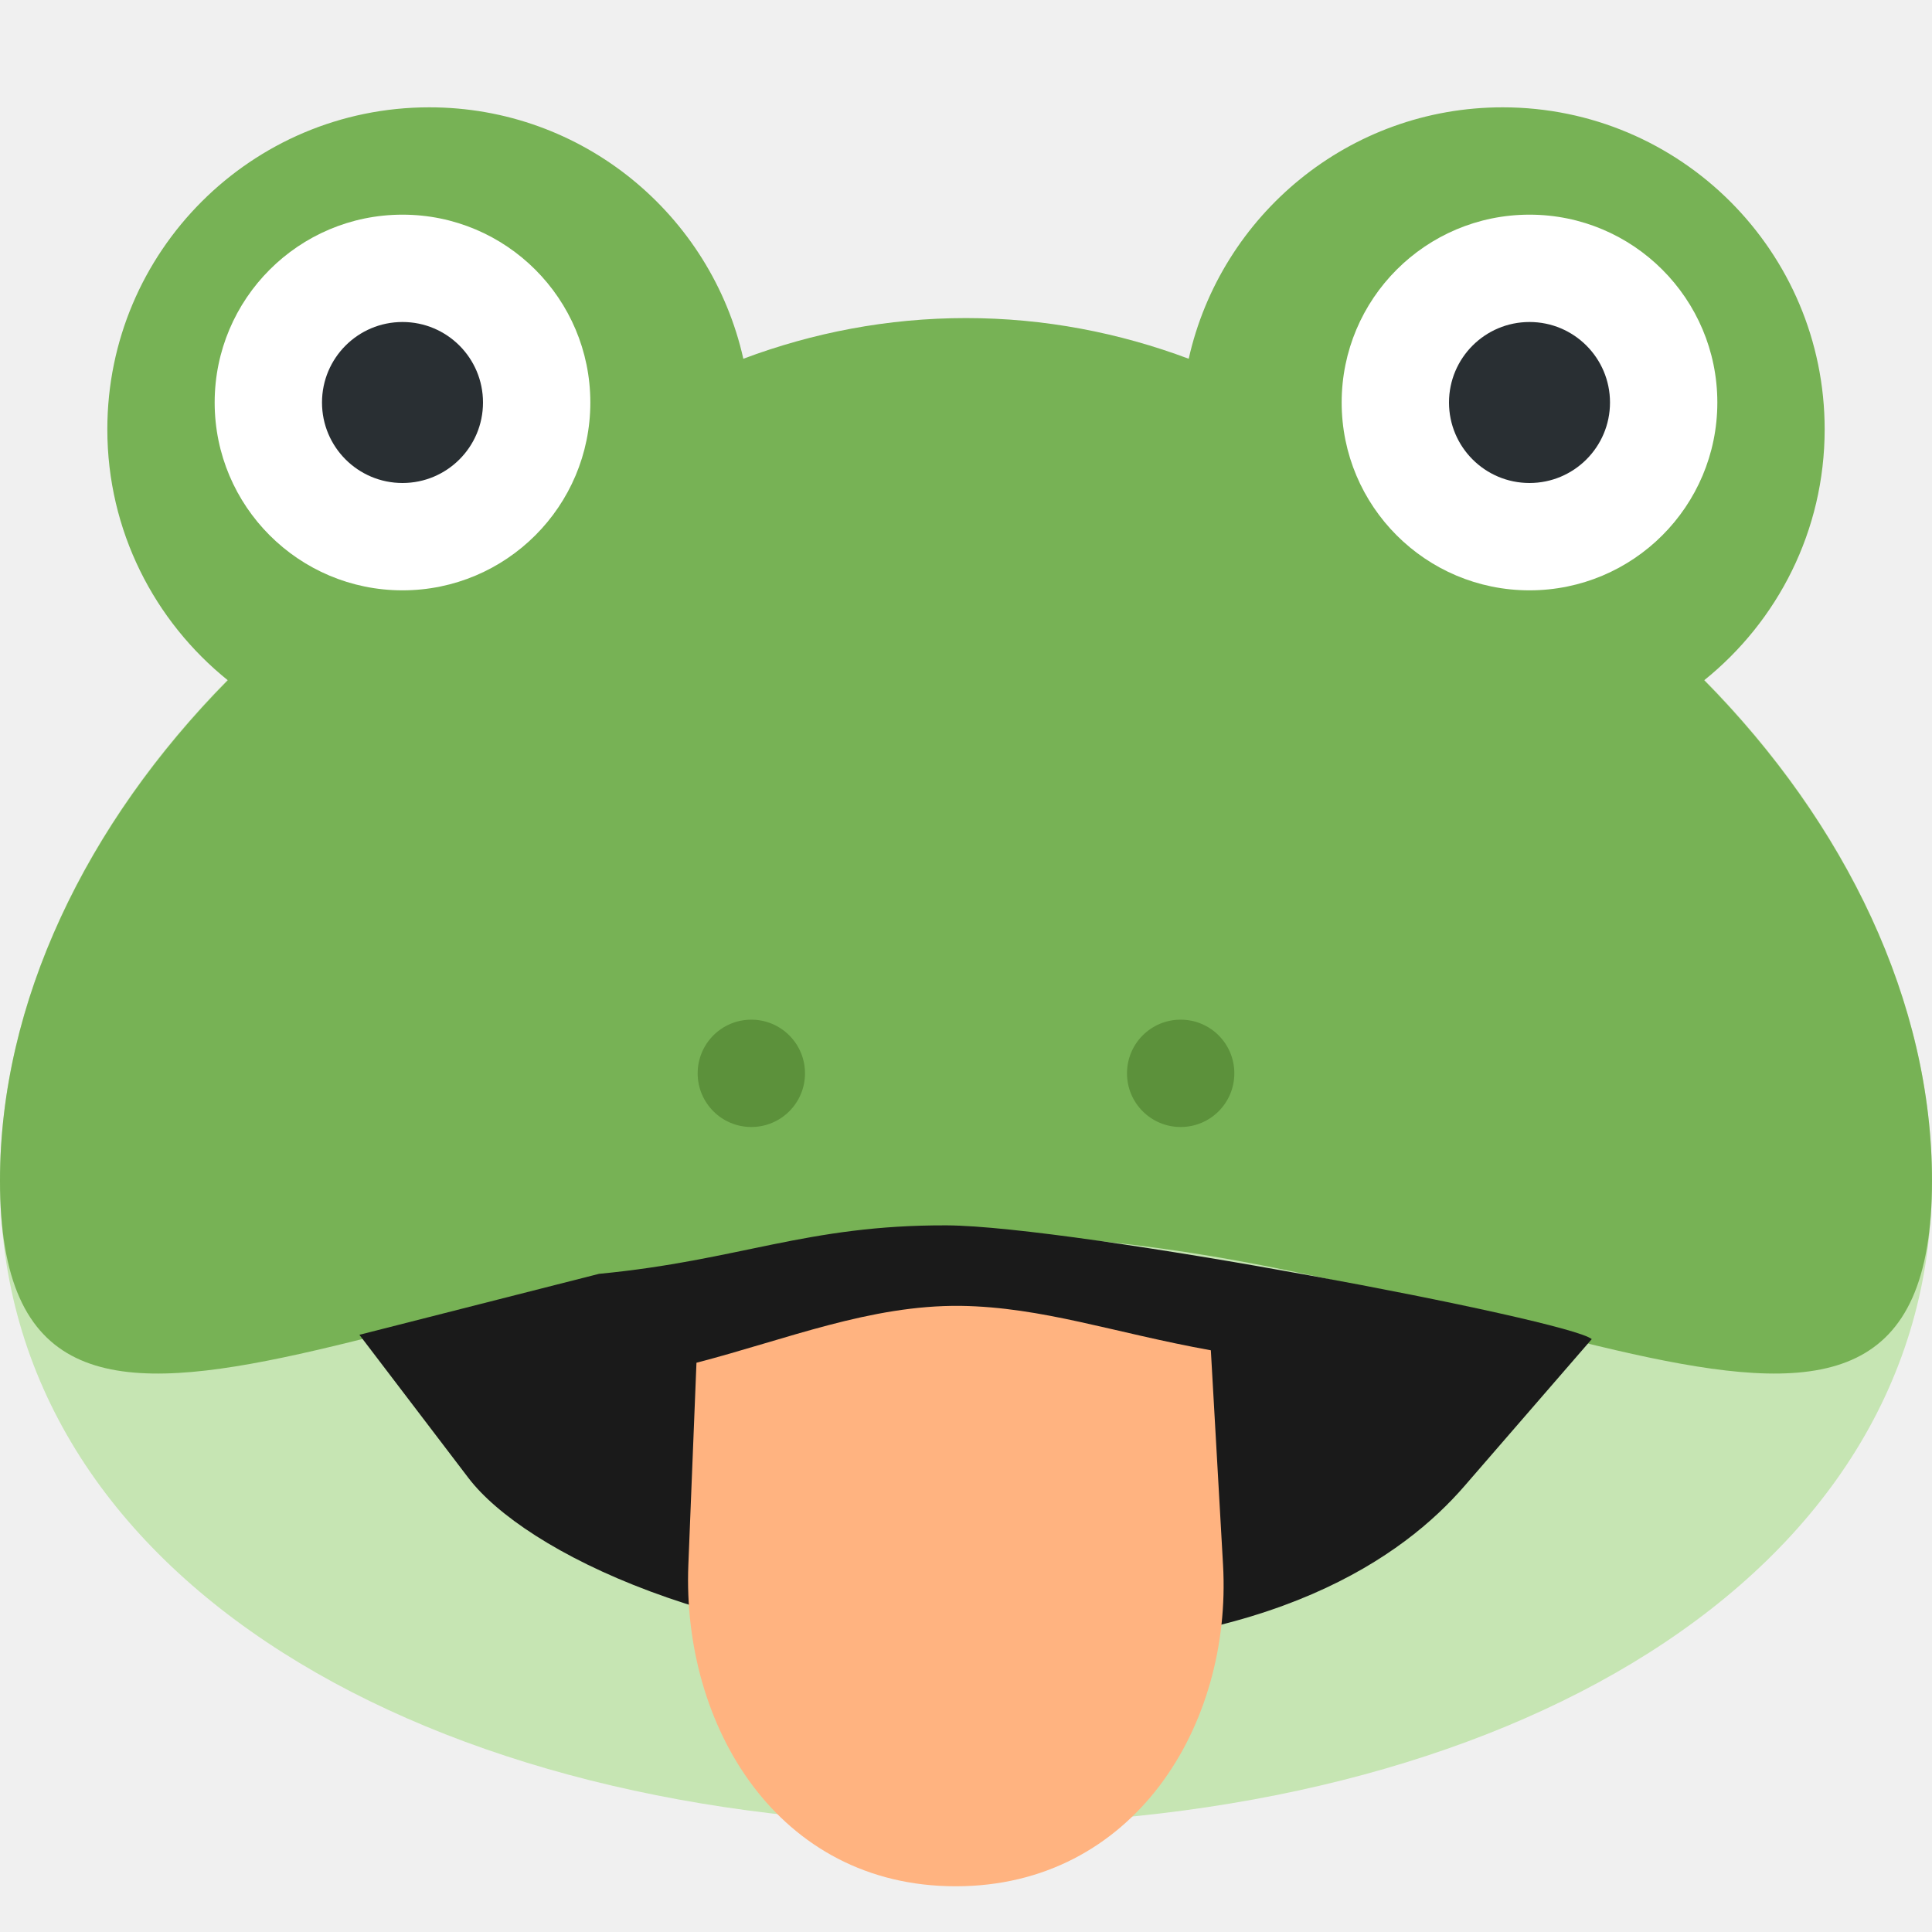
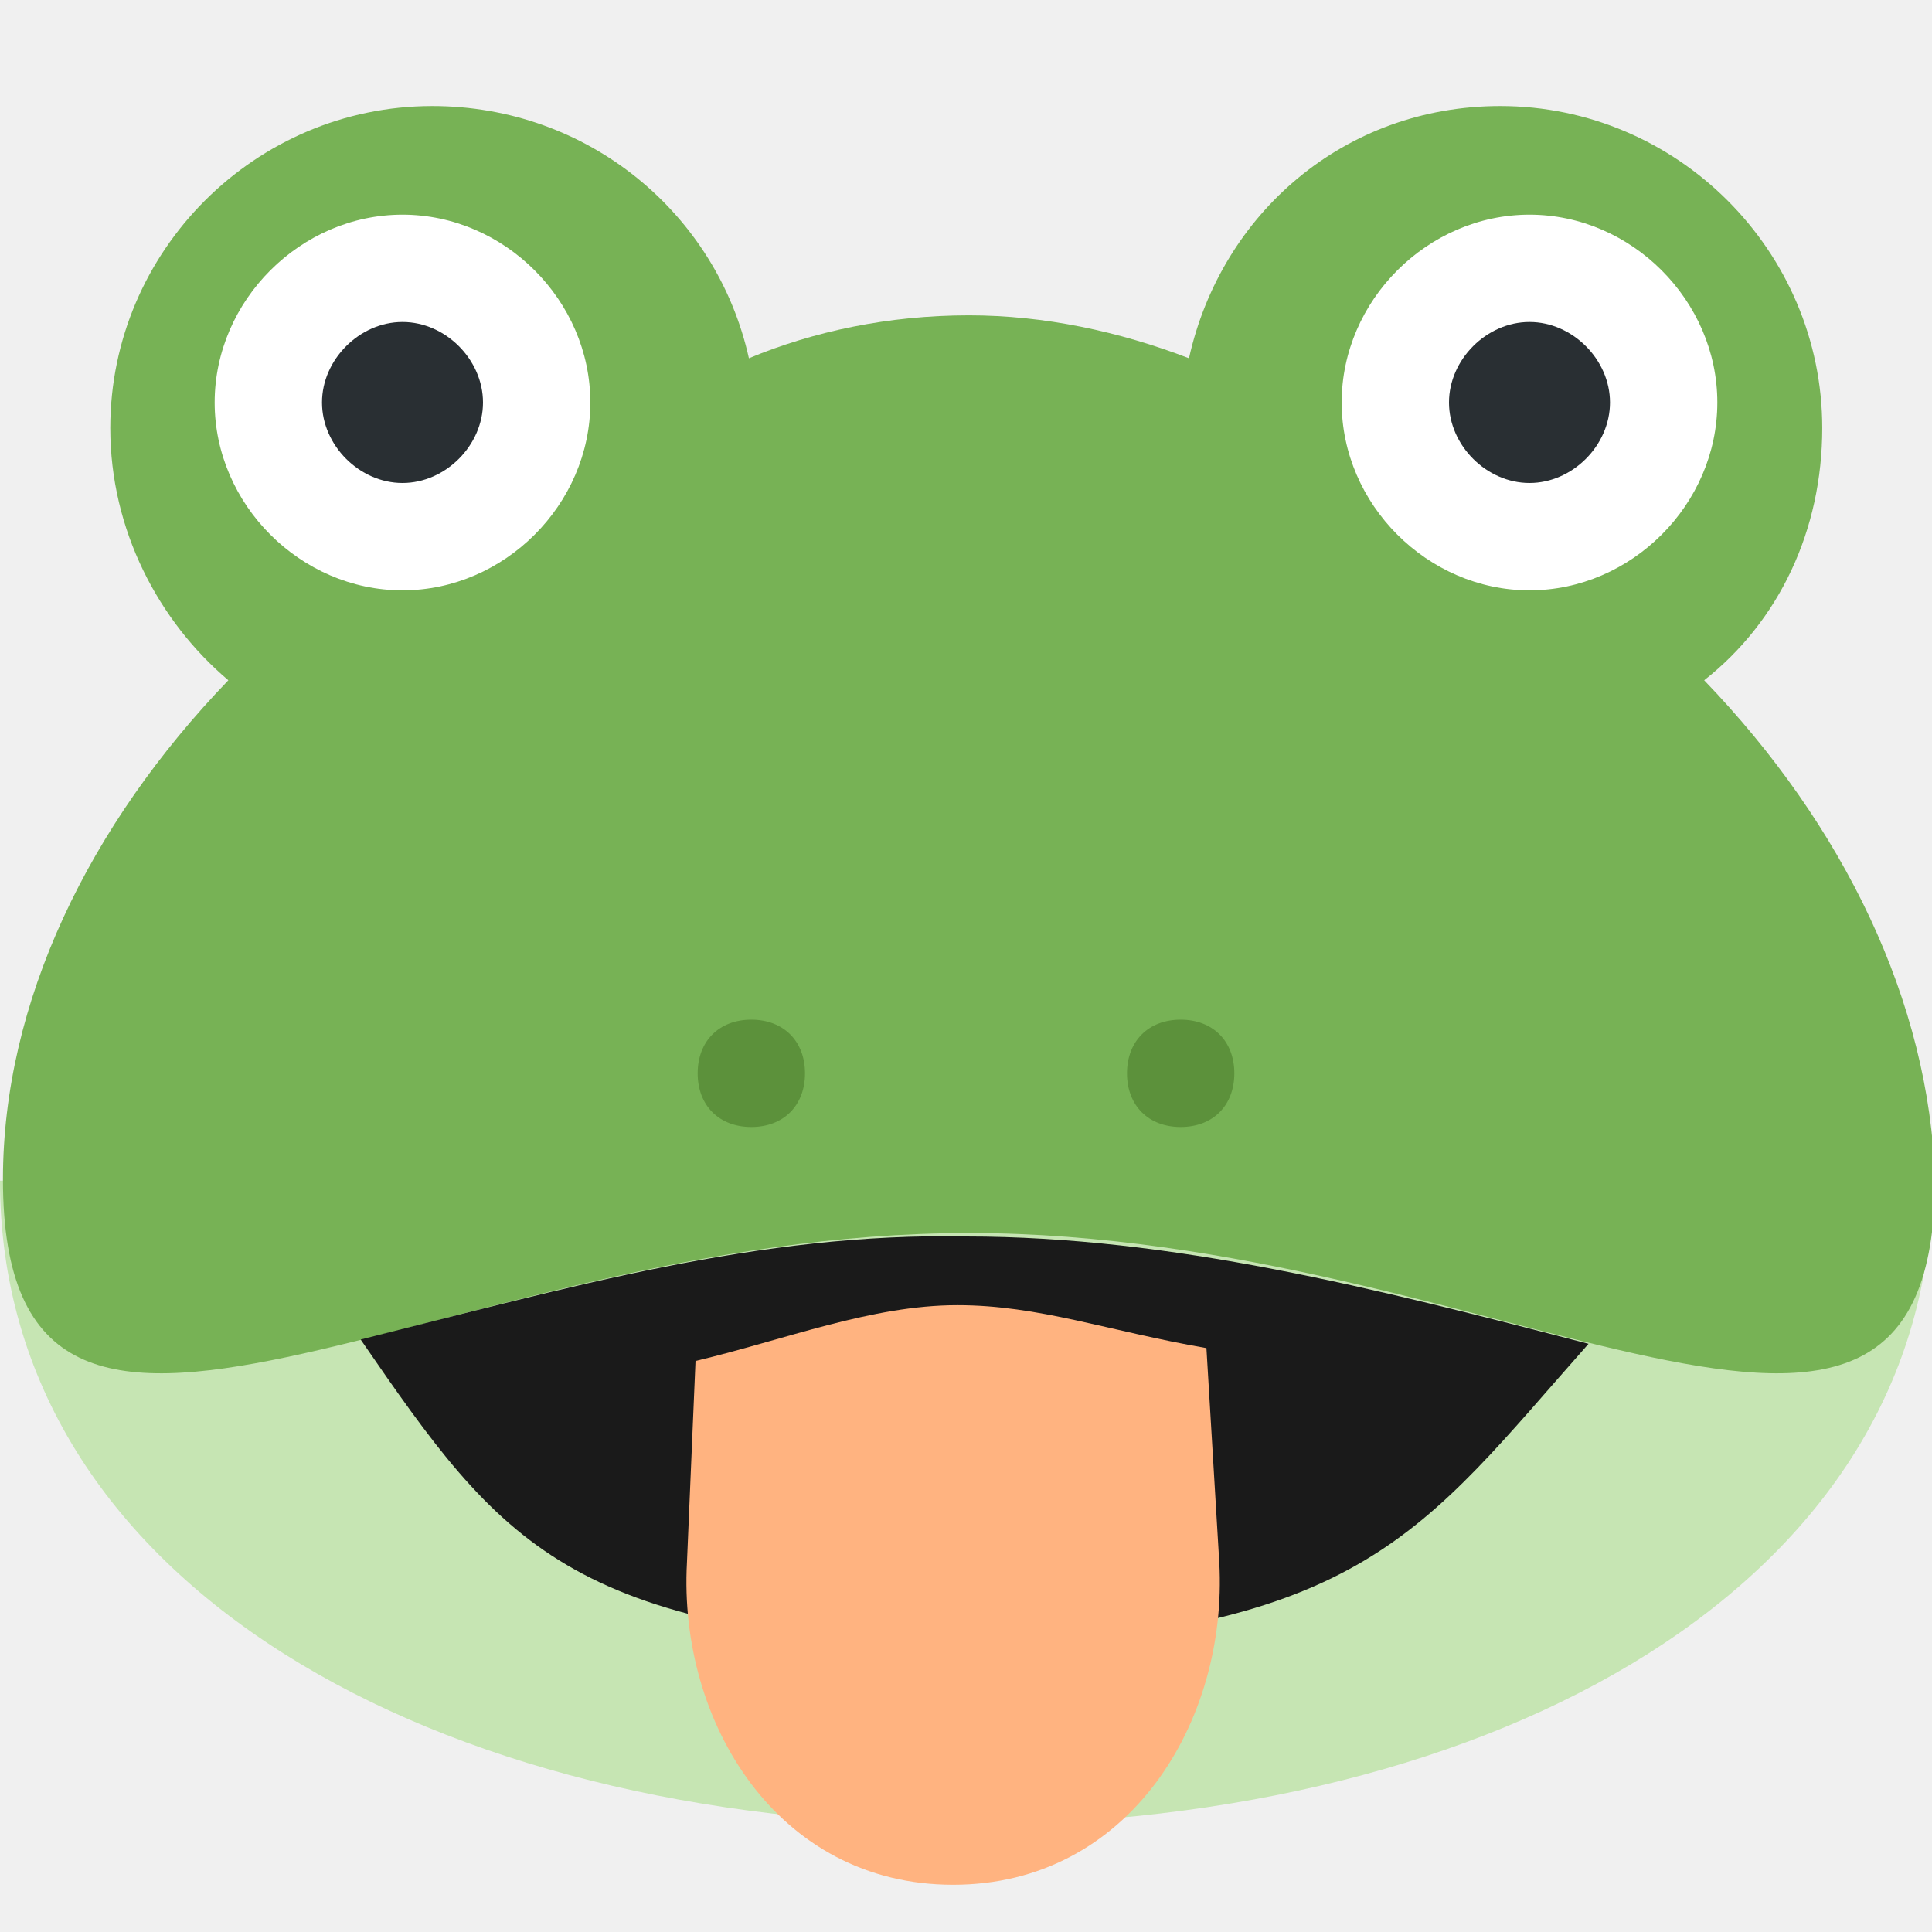
- <svg xmlns="http://www.w3.org/2000/svg" viewBox="0 0 45 45" style="enable-background:new 0 0 45 45;" xml:space="preserve" version="1.1" id="svg2">
-   <defs id="defs6">
-     <clipPath id="clipPath16" clipPathUnits="userSpaceOnUse">
-       <path id="path18" d="M 0,36 36,36 36,0 0,0 0,36 Z" />
-     </clipPath>
-     <clipPath id="clipPath16-3" clipPathUnits="userSpaceOnUse">
-       <path id="path18-6" d="M 0,36 H 36 V 0 H 0 Z" />
-     </clipPath>
-   </defs>
+ <svg xmlns="http://www.w3.org/2000/svg" version="1.1" id="svg2" x="0px" y="0px" viewBox="0 0 45 45" style="enable-background:new 0 0 45 45;" xml:space="preserve">
+   <style type="text/css">
+ 	.st0{fill:#C6E5B3;}
+ 	.st1{fill:#77B255;}
+ 	.st2{fill:#FFFFFF;}
+ 	.st3{fill:#292F33;}
+ 	.st4{fill:#5C913B;}
+ 	.st5{fill:#1A1A1A;}
+ 	.st6{fill:#FFB380;}
+ </style>
  <g id="g20" transform="matrix(1.25,0,0,-1.25,45,27.5)">
-     <path d="m 0,0 c 0,-7.456 -8.059,-12 -18,-12 -9.941,0 -18,4.544 -18,12 0,7.456 8.059,15 18,15 C -8.059,15 0,7.456 0,0" style="fill:#c6e5b3;fill-opacity:1;fill-rule:nonzero;stroke:none" id="path22" />
+     <path id="path22_00000014604267714962132210000010741352474212251807_" class="st0" d="M0,0" />
+     <path id="path22_00000050638851462843441130000018122668000246725267_" class="st0" d="M0,0   c0-7.5-8.1-12-18-12S-36-7.5-36,0H0z" />
  </g>
  <g id="g24" transform="matrix(1.25,0,0,-1.25,39.69362,15.84475)">
-     <path d="m 0,0 c 1.368,1.1 2.245,2.785 2.245,4.676 0,3.313 -2.686,6 -6,6 -2.861,0 -5.25,-2.005 -5.85,-4.685 -1.289,0.483 -2.684,0.758 -4.15,0.758 -1.465,0 -2.861,-0.275 -4.149,-0.758 -0.601,2.68 -2.99,4.685 -5.851,4.685 -3.313,0 -6,-2.687 -6,-6 0,-1.891 0.878,-3.576 2.245,-4.676 -2.645,-2.68 -4.245,-6.009 -4.245,-9.324 0,-7.456 8.059,-1 18,-1 9.942,0 18,-6.456 18,1 C 4.245,-6.009 2.646,-2.68 0,0" style="fill:#77b255;fill-opacity:1;fill-rule:nonzero;stroke:none" id="path26" />
+     <path id="path26" class="st1" d="M0,0c1.4,1.1,2.2,2.8,2.2,4.7c0,3.3-2.7,6-6,6   c-2.9,0-5.2-2-5.8-4.7c-1.3,0.5-2.7,0.8-4.1,0.8c-1.5,0-2.9-0.3-4.1-0.8c-0.6,2.7-3,4.7-5.9,4.7c-3.3,0-6-2.7-6-6   c0-1.9,0.9-3.6,2.2-4.7c-2.6-2.7-4.2-6-4.2-9.3c0-7.5,8.1-1,18-1c9.9,0,18-6.5,18,1C4.2-6,2.6-2.7,0,0" />
  </g>
  <g id="g28" transform="matrix(1.25,0,0,-1.25,13.75,9.375)">
-     <path d="M 0,0 C 0,-1.933 -1.567,-3.5 -3.5,-3.5 -5.433,-3.5 -7,-1.933 -7,0 -7,1.933 -5.433,3.5 -3.5,3.5 -1.567,3.5 0,1.933 0,0" style="fill:#ffffff;fill-opacity:1;fill-rule:nonzero;stroke:none" id="path30" />
+     <path id="path30" class="st2" d="M0,0c0-1.9-1.6-3.5-3.5-3.5S-7-1.9-7,0s1.6,3.5,3.5,3.5   S0,1.9,0,0" />
  </g>
  <g id="g32" transform="matrix(1.25,0,0,-1.25,11.25,9.375)">
-     <path d="M 0,0 C 0,-0.829 -0.671,-1.5 -1.5,-1.5 -2.329,-1.5 -3,-0.829 -3,0 -3,0.829 -2.329,1.5 -1.5,1.5 -0.671,1.5 0,0.829 0,0" style="fill:#292f33;fill-opacity:1;fill-rule:nonzero;stroke:none" id="path34" />
+     <path id="path34" class="st3" d="M0,0c0-0.8-0.7-1.5-1.5-1.5S-3-0.8-3,0s0.7,1.5,1.5,1.5   S0,0.8,0,0" />
  </g>
  <g id="g36" transform="matrix(1.25,0,0,-1.25,40,9.375)">
-     <path d="M 0,0 C 0,-1.933 -1.566,-3.5 -3.5,-3.5 -5.434,-3.5 -7,-1.933 -7,0 -7,1.933 -5.434,3.5 -3.5,3.5 -1.566,3.5 0,1.933 0,0" style="fill:#ffffff;fill-opacity:1;fill-rule:nonzero;stroke:none" id="path38" />
+     <path id="path38" class="st2" d="M0,0c0-1.9-1.6-3.5-3.5-3.5S-7-1.9-7,0s1.6,3.5,3.5,3.5   S0,1.9,0,0" />
  </g>
  <g id="g40" transform="matrix(1.25,0,0,-1.25,37.5,9.375)">
-     <path d="M 0,0 C 0,-0.829 -0.672,-1.5 -1.5,-1.5 -2.328,-1.5 -3,-0.829 -3,0 -3,0.829 -2.328,1.5 -1.5,1.5 -0.672,1.5 0,0.829 0,0" style="fill:#292f33;fill-opacity:1;fill-rule:nonzero;stroke:none" id="path42" />
+     <path id="path42" class="st3" d="M0,0c0-0.8-0.7-1.5-1.5-1.5S-3-0.8-3,0s0.7,1.5,1.5,1.5   S0,0.8,0,0" />
  </g>
  <g id="g44" transform="matrix(1.25,0,0,-1.25,18.75,25)">
-     <path d="m 0,0 c 0,-0.553 -0.448,-1 -1,-1 -0.552,0 -1,0.447 -1,1 0,0.553 0.448,1 1,1 0.552,0 1,-0.447 1,-1" style="fill:#5c913b;fill-opacity:1;fill-rule:nonzero;stroke:none" id="path46" />
+     <path id="path46" class="st4" d="M0,0c0-0.6-0.4-1-1-1s-1,0.4-1,1s0.4,1,1,1S0,0.6,0,0" />
  </g>
  <g id="g48" transform="matrix(1.25,0,0,-1.25,28.75,25)">
-     <path d="m 0,0 c 0,-0.553 -0.447,-1 -1,-1 -0.553,0 -1,0.447 -1,1 0,0.553 0.447,1 1,1 0.553,0 1,-0.447 1,-1" style="fill:#5c913b;fill-opacity:1;fill-rule:nonzero;stroke:none" id="path50" />
+     <path id="path50" class="st4" d="M0,0c0-0.6-0.4-1-1-1s-1,0.4-1,1s0.4,1,1,1S0,0.6,0,0" />
  </g>
-   <g id="g44-6" transform="matrix(1.25,0,0,-6.440943,24.67666,36.20236)" />
-   <path d="m 8.371,31.09 2.54,3.335 c 1.299,1.705 5.874,4.003 12.325,4.003 6.451,0 9.47,-2.194 10.873,-3.814 l 2.966,-3.423 C 36.546,30.739 25.026,28.557 22.052,28.541 c -3.27,-0.012 -4.823,0.816 -8.099,1.129" style="fill:#1a1a1a;fill-opacity:1;fill-rule:nonzero;stroke:none;stroke-width:0.266;stroke-miterlimit:4;stroke-dasharray:none;stroke-opacity:1" id="path833" />
-   <path id="path38-3" style="fill:#ffb380;fill-opacity:1;fill-rule:nonzero;stroke:none;stroke-width:0;stroke-miterlimit:4;stroke-dasharray:none;stroke-opacity:1" d="m 16.222,31.741 -0.189,4.707 c -0.15,3.739 2.076,7.487 6.227,7.487 4.151,0 6.439,-3.752 6.227,-7.487 l -0.284,-4.997 c -2.266,-0.409 -3.918,-1.007 -5.832,-1.035 -2.104,-0.021 -4.041,0.777 -6.149,1.325" />
+   <g id="g44-6" transform="matrix(1.25,0,0,-6.440943,24.67666,36.20236)">
+ </g>
+   <path id="path833_00000004522421563886120410000004445084914094375868_" class="st5" d="  M8.4,31.2c3.3,4.8,4.8,6.8,14.1,7.2c9.3-0.4,10.6-2.7,14.5-7.1c-5-1.3-9.7-2.5-14.5-2.5C17.7,28.7,13.2,30,8.4,31.2z" />
+   <path id="path38-3" class="st6" d="M16.2,31.7L16,36.4  c-0.2,3.7,2.1,7.5,6.2,7.5s6.4-3.8,6.2-7.5l-0.3-5c-2.3-0.4-3.9-1-5.8-1C20.3,30.4,18.3,31.2,16.2,31.7" />
</svg>
